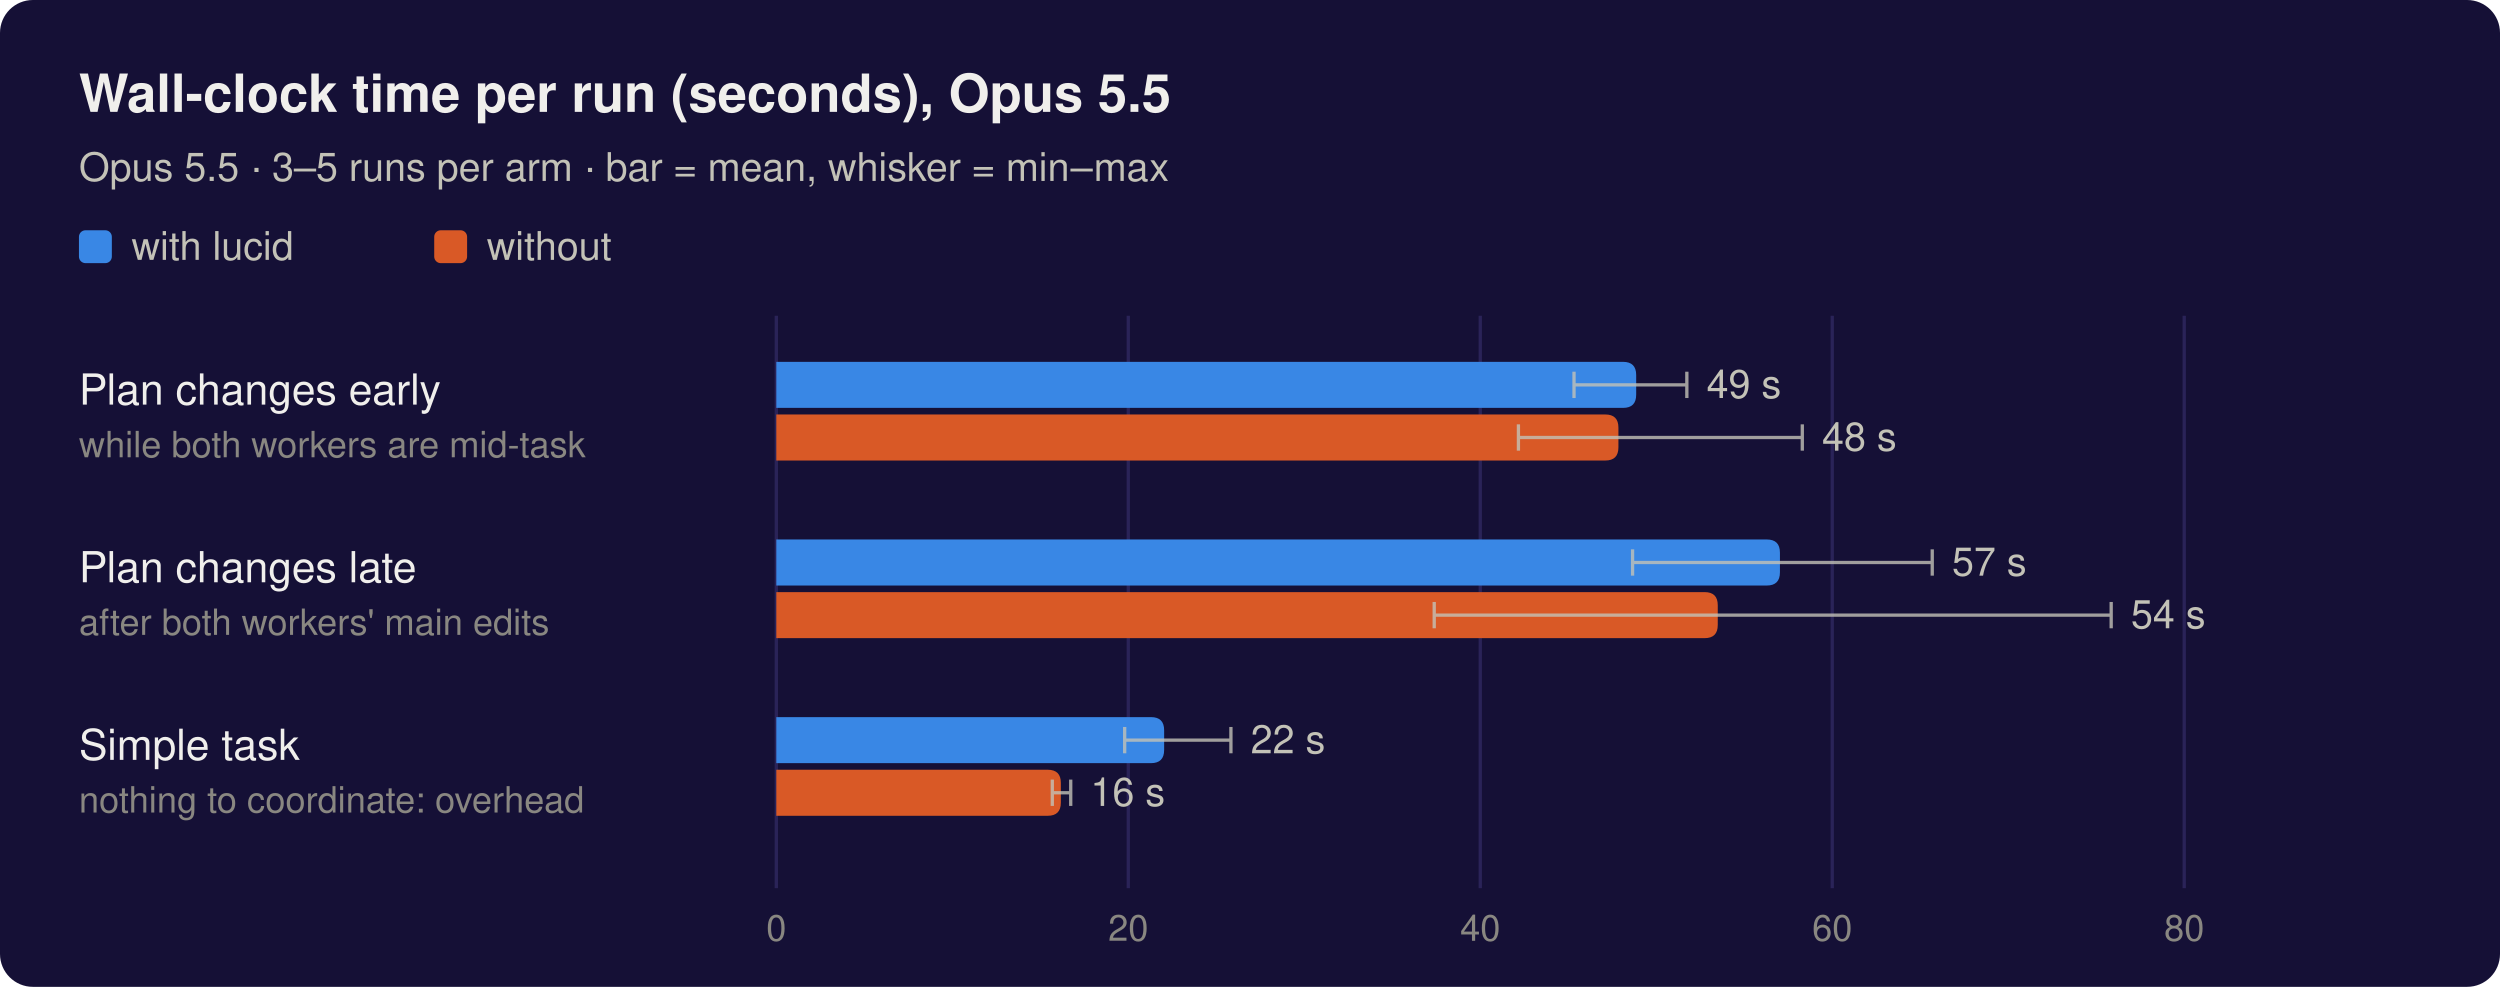
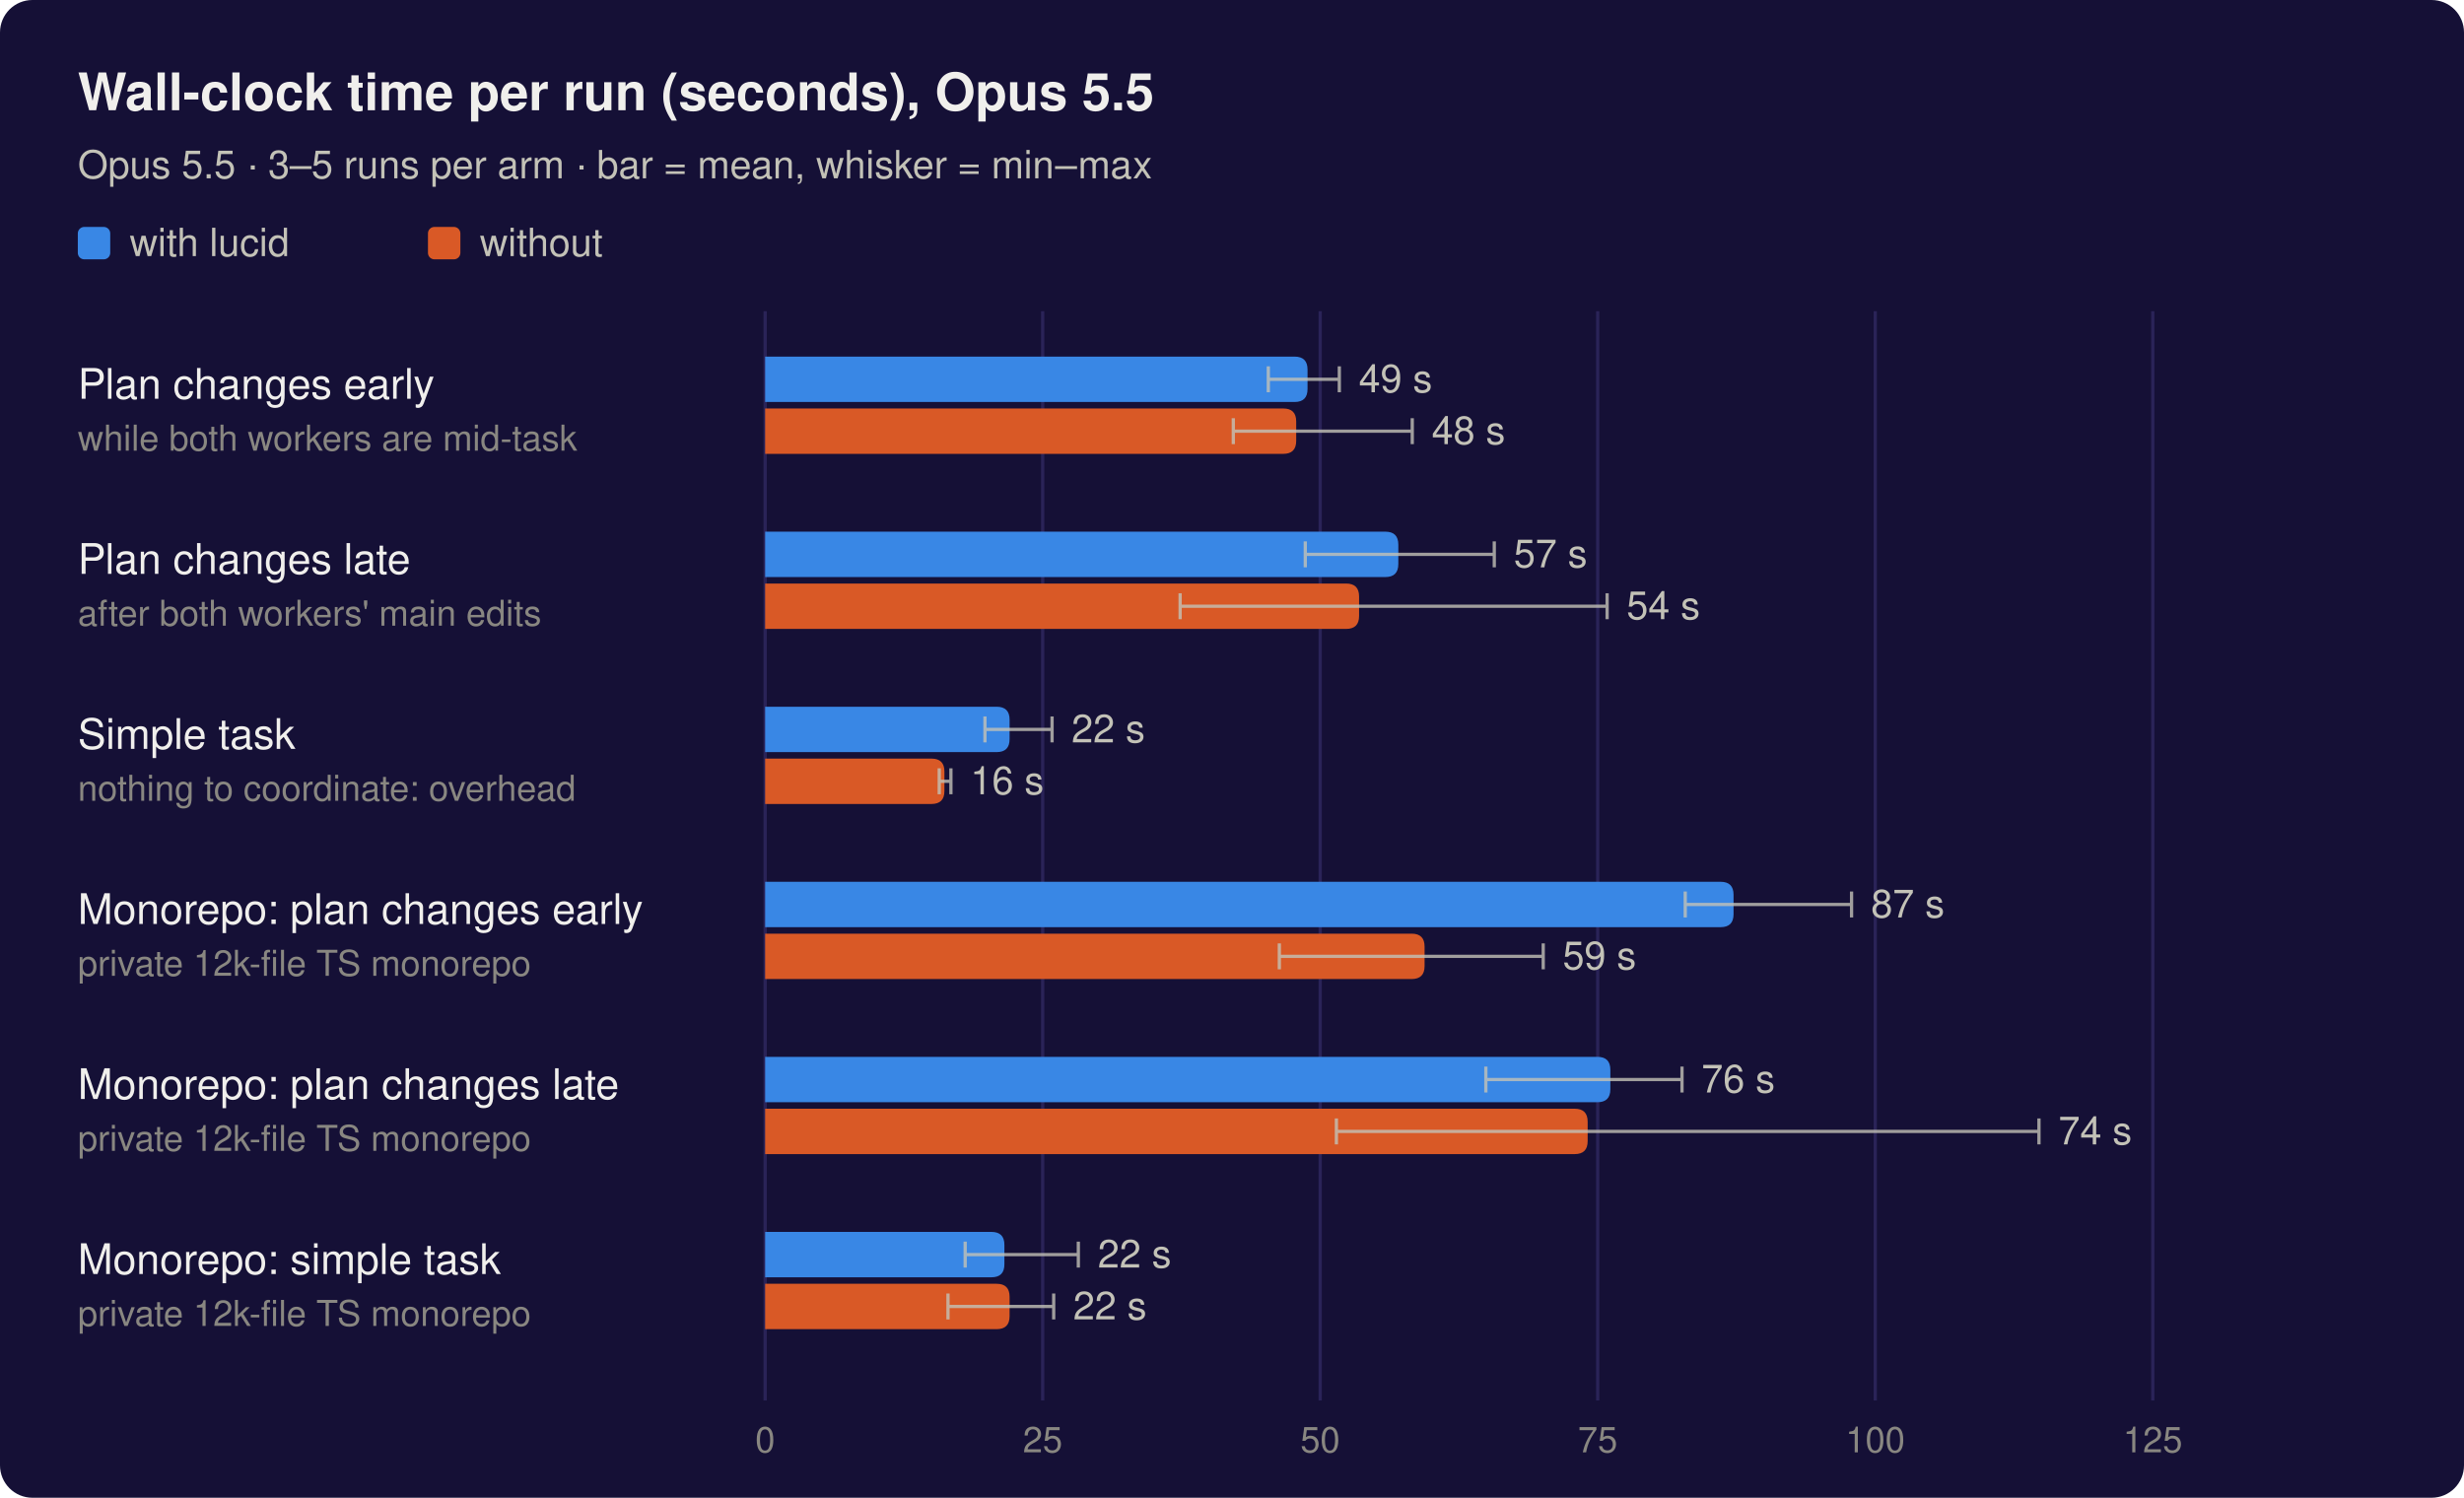
- <svg xmlns="http://www.w3.org/2000/svg" width="760" height="300" viewBox="0 0 760 300" font-family="-apple-system,BlinkMacSystemFont,'Segoe UI',Helvetica,Arial,sans-serif">
-   <rect width="760" height="300" rx="10" fill="#151036" />
+ <svg xmlns="http://www.w3.org/2000/svg" width="760" height="462" viewBox="0 0 760 462" font-family="-apple-system,BlinkMacSystemFont,'Segoe UI',Helvetica,Arial,sans-serif">
+   <rect width="760" height="462" rx="10" fill="#151036" />
  <text x="24" y="34" font-size="16" font-weight="600" fill="#f0efec">Wall-clock time per run (seconds), Opus 5.5</text>
  <text x="24" y="55" font-size="12" fill="#c3c2b7">Opus 5.5 · 3–5 runs per arm · bar = mean, whisker = min–max</text>
  <rect x="24" y="70" width="10" height="10" rx="2" fill="#3987e5" />
  <text x="40" y="79" font-size="12" fill="#c3c2b7">with lucid</text>
  <rect x="132" y="70" width="10" height="10" rx="2" fill="#d95926" />
  <text x="148" y="79" font-size="12" fill="#c3c2b7">without</text>
-   <line x1="236.0" y1="96" x2="236.0" y2="270" stroke="#2a2358" stroke-width="1" />
-   <text x="236.0" y="286" font-size="11" fill="#898781" text-anchor="middle">0</text>
-   <line x1="343.0" y1="96" x2="343.0" y2="270" stroke="#2a2358" stroke-width="1" />
-   <text x="343.0" y="286" font-size="11" fill="#898781" text-anchor="middle">20</text>
-   <line x1="450.0" y1="96" x2="450.0" y2="270" stroke="#2a2358" stroke-width="1" />
-   <text x="450.0" y="286" font-size="11" fill="#898781" text-anchor="middle">40</text>
-   <line x1="557.0" y1="96" x2="557.0" y2="270" stroke="#2a2358" stroke-width="1" />
-   <text x="557.0" y="286" font-size="11" fill="#898781" text-anchor="middle">60</text>
-   <line x1="664.0" y1="96" x2="664.0" y2="270" stroke="#2a2358" stroke-width="1" />
-   <text x="664.0" y="286" font-size="11" fill="#898781" text-anchor="middle">80</text>
+   <line x1="236.0" y1="96" x2="236.0" y2="432" stroke="#2a2358" stroke-width="1" />
+   <text x="236.0" y="448" font-size="11" fill="#898781" text-anchor="middle">0</text>
+   <line x1="321.6" y1="96" x2="321.6" y2="432" stroke="#2a2358" stroke-width="1" />
+   <text x="321.6" y="448" font-size="11" fill="#898781" text-anchor="middle">25</text>
+   <line x1="407.2" y1="96" x2="407.2" y2="432" stroke="#2a2358" stroke-width="1" />
+   <text x="407.2" y="448" font-size="11" fill="#898781" text-anchor="middle">50</text>
+   <line x1="492.8" y1="96" x2="492.8" y2="432" stroke="#2a2358" stroke-width="1" />
+   <text x="492.8" y="448" font-size="11" fill="#898781" text-anchor="middle">75</text>
+   <line x1="578.4" y1="96" x2="578.4" y2="432" stroke="#2a2358" stroke-width="1" />
+   <text x="578.4" y="448" font-size="11" fill="#898781" text-anchor="middle">100</text>
+   <line x1="664.0" y1="96" x2="664.0" y2="432" stroke="#2a2358" stroke-width="1" />
+   <text x="664.0" y="448" font-size="11" fill="#898781" text-anchor="middle">125</text>
  <text x="24" y="123" font-size="13" font-weight="500" fill="#f0efec">Plan changes early</text>
  <text x="24" y="139" font-size="11" fill="#898781">while both workers are mid-task</text>
-   <path d="M236.0 110.0H493.4Q497.4 110.0 497.4 114.0V120.0Q497.4 124.0 493.4 124.0H236.0Z" fill="#3987e5" />
-   <path d="M478.5 117.0H512.8M478.5 113.0v8M512.8 113.0v8" stroke="#c3c2b7" stroke-width="1" fill="none" opacity="0.8" />
-   <text x="518.8" y="121.0" font-size="12" fill="#c3c2b7" style="font-variant-numeric:tabular-nums">49 s</text>
-   <path d="M236.0 126.0H488.0Q492.0 126.0 492.0 130.0V136.0Q492.0 140.0 488.0 140.0H236.0Z" fill="#d95926" />
-   <path d="M461.6 133.0H547.9M461.6 129.0v8M547.9 129.0v8" stroke="#c3c2b7" stroke-width="1" fill="none" opacity="0.8" />
-   <text x="553.9" y="137.0" font-size="12" fill="#c3c2b7" style="font-variant-numeric:tabular-nums">48 s</text>
+   <path d="M236.0 110.0H399.3Q403.3 110.0 403.3 114.0V120.0Q403.3 124.0 399.3 124.0H236.0Z" fill="#3987e5" />
+   <path d="M391.2 117.0H413.1M391.2 113.0v8M413.1 113.0v8" stroke="#c3c2b7" stroke-width="1" fill="none" opacity="0.8" />
+   <text x="419.1" y="121.0" font-size="12" fill="#c3c2b7" style="font-variant-numeric:tabular-nums">49 s</text>
+   <path d="M236.0 126.0H395.8Q399.8 126.0 399.8 130.0V136.0Q399.8 140.0 395.8 140.0H236.0Z" fill="#d95926" />
+   <path d="M380.4 133.0H435.6M380.4 129.0v8M435.6 129.0v8" stroke="#c3c2b7" stroke-width="1" fill="none" opacity="0.8" />
+   <text x="441.6" y="137.0" font-size="12" fill="#c3c2b7" style="font-variant-numeric:tabular-nums">48 s</text>
  <text x="24" y="177" font-size="13" font-weight="500" fill="#f0efec">Plan changes late</text>
  <text x="24" y="193" font-size="11" fill="#898781">after both workers' main edits</text>
-   <path d="M236.0 164.0H537.1Q541.1 164.0 541.1 168.0V174.0Q541.1 178.0 537.1 178.0H236.0Z" fill="#3987e5" />
-   <path d="M496.3 171.0H587.4M496.3 167.0v8M587.4 167.0v8" stroke="#c3c2b7" stroke-width="1" fill="none" opacity="0.8" />
-   <text x="593.4" y="175.0" font-size="12" fill="#c3c2b7" style="font-variant-numeric:tabular-nums">57 s</text>
-   <path d="M236.0 180.0H518.2Q522.2 180.0 522.2 184.0V190.0Q522.2 194.0 518.2 194.0H236.0Z" fill="#d95926" />
-   <path d="M436.0 187.0H641.8M436.0 183.0v8M641.8 183.0v8" stroke="#c3c2b7" stroke-width="1" fill="none" opacity="0.8" />
-   <text x="647.8" y="191.0" font-size="12" fill="#c3c2b7" style="font-variant-numeric:tabular-nums">54 s</text>
+   <path d="M236.0 164.0H427.3Q431.3 164.0 431.3 168.0V174.0Q431.3 178.0 427.3 178.0H236.0Z" fill="#3987e5" />
+   <path d="M402.6 171.0H460.9M402.6 167.0v8M460.9 167.0v8" stroke="#c3c2b7" stroke-width="1" fill="none" opacity="0.8" />
+   <text x="466.9" y="175.0" font-size="12" fill="#c3c2b7" style="font-variant-numeric:tabular-nums">57 s</text>
+   <path d="M236.0 180.0H415.2Q419.2 180.0 419.2 184.0V190.0Q419.2 194.0 415.2 194.0H236.0Z" fill="#d95926" />
+   <path d="M364.0 187.0H495.7M364.0 183.0v8M495.7 183.0v8" stroke="#c3c2b7" stroke-width="1" fill="none" opacity="0.8" />
+   <text x="501.7" y="191.0" font-size="12" fill="#c3c2b7" style="font-variant-numeric:tabular-nums">54 s</text>
  <text x="24" y="231" font-size="13" font-weight="500" fill="#f0efec">Simple task</text>
  <text x="24" y="247" font-size="11" fill="#898781">nothing to coordinate: overhead</text>
-   <path d="M236.0 218.0H349.9Q353.9 218.0 353.9 222.0V228.0Q353.9 232.0 349.9 232.0H236.0Z" fill="#3987e5" />
-   <path d="M341.9 225.0H374.2M341.9 221.0v8M374.2 221.0v8" stroke="#c3c2b7" stroke-width="1" fill="none" opacity="0.8" />
-   <text x="380.2" y="229.0" font-size="12" fill="#c3c2b7" style="font-variant-numeric:tabular-nums">22 s</text>
-   <path d="M236.0 234.0H318.5Q322.5 234.0 322.5 238.0V244.0Q322.5 248.0 318.5 248.0H236.0Z" fill="#d95926" />
-   <path d="M319.9 241.0H325.5M319.9 237.0v8M325.5 237.0v8" stroke="#c3c2b7" stroke-width="1" fill="none" opacity="0.8" />
-   <text x="331.5" y="245.0" font-size="12" fill="#c3c2b7" style="font-variant-numeric:tabular-nums">16 s</text>
+   <path d="M236.0 218.0H307.4Q311.4 218.0 311.4 222.0V228.0Q311.4 232.0 307.4 232.0H236.0Z" fill="#3987e5" />
+   <path d="M303.8 225.0H324.5M303.8 221.0v8M324.5 221.0v8" stroke="#c3c2b7" stroke-width="1" fill="none" opacity="0.8" />
+   <text x="330.5" y="229.0" font-size="12" fill="#c3c2b7" style="font-variant-numeric:tabular-nums">22 s</text>
+   <path d="M236.0 234.0H287.3Q291.3 234.0 291.3 238.0V244.0Q291.3 248.0 287.3 248.0H236.0Z" fill="#d95926" />
+   <path d="M289.7 241.0H293.3M289.7 237.0v8M293.3 237.0v8" stroke="#c3c2b7" stroke-width="1" fill="none" opacity="0.8" />
+   <text x="299.3" y="245.0" font-size="12" fill="#c3c2b7" style="font-variant-numeric:tabular-nums">16 s</text>
+   <text x="24" y="285" font-size="13" font-weight="500" fill="#f0efec">Monorepo: plan changes early</text>
+   <text x="24" y="301" font-size="11" fill="#898781">private 12k-file TS monorepo</text>
+   <path d="M236.0 272.0H530.7Q534.7 272.0 534.7 276.0V282.0Q534.7 286.0 530.7 286.0H236.0Z" fill="#3987e5" />
+   <path d="M519.8 279.0H571.1M519.8 275.0v8M571.1 275.0v8" stroke="#c3c2b7" stroke-width="1" fill="none" opacity="0.8" />
+   <text x="577.1" y="283.0" font-size="12" fill="#c3c2b7" style="font-variant-numeric:tabular-nums">87 s</text>
+   <path d="M236.0 288.0H435.4Q439.4 288.0 439.4 292.0V298.0Q439.4 302.0 435.4 302.0H236.0Z" fill="#d95926" />
+   <path d="M394.6 295.0H476.0M394.6 291.0v8M476.0 291.0v8" stroke="#c3c2b7" stroke-width="1" fill="none" opacity="0.8" />
+   <text x="482.0" y="299.0" font-size="12" fill="#c3c2b7" style="font-variant-numeric:tabular-nums">59 s</text>
+   <text x="24" y="339" font-size="13" font-weight="500" fill="#f0efec">Monorepo: plan changes late</text>
+   <text x="24" y="355" font-size="11" fill="#898781">private 12k-file TS monorepo</text>
+   <path d="M236.0 326.0H492.7Q496.7 326.0 496.7 330.0V336.0Q496.7 340.0 492.7 340.0H236.0Z" fill="#3987e5" />
+   <path d="M458.3 333.0H518.8M458.3 329.0v8M518.8 329.0v8" stroke="#c3c2b7" stroke-width="1" fill="none" opacity="0.8" />
+   <text x="524.8" y="337.0" font-size="12" fill="#c3c2b7" style="font-variant-numeric:tabular-nums">76 s</text>
+   <path d="M236.0 342.0H485.7Q489.7 342.0 489.7 346.0V352.0Q489.7 356.0 485.7 356.0H236.0Z" fill="#d95926" />
+   <path d="M412.2 349.0H628.9M412.2 345.0v8M628.9 345.0v8" stroke="#c3c2b7" stroke-width="1" fill="none" opacity="0.8" />
+   <text x="634.9" y="353.0" font-size="12" fill="#c3c2b7" style="font-variant-numeric:tabular-nums">74 s</text>
+   <text x="24" y="393" font-size="13" font-weight="500" fill="#f0efec">Monorepo: simple task</text>
+   <text x="24" y="409" font-size="11" fill="#898781">private 12k-file TS monorepo</text>
+   <path d="M236.0 380.0H305.8Q309.8 380.0 309.8 384.0V390.0Q309.8 394.0 305.8 394.0H236.0Z" fill="#3987e5" />
+   <path d="M297.7 387.0H332.6M297.7 383.0v8M332.6 383.0v8" stroke="#c3c2b7" stroke-width="1" fill="none" opacity="0.8" />
+   <text x="338.6" y="391.0" font-size="12" fill="#c3c2b7" style="font-variant-numeric:tabular-nums">22 s</text>
+   <path d="M236.0 396.0H307.4Q311.4 396.0 311.4 400.0V406.0Q311.4 410.0 307.4 410.0H236.0Z" fill="#d95926" />
+   <path d="M292.4 403.0H325.0M292.4 399.0v8M325.0 399.0v8" stroke="#c3c2b7" stroke-width="1" fill="none" opacity="0.8" />
+   <text x="331.0" y="407.0" font-size="12" fill="#c3c2b7" style="font-variant-numeric:tabular-nums">22 s</text>
</svg>
